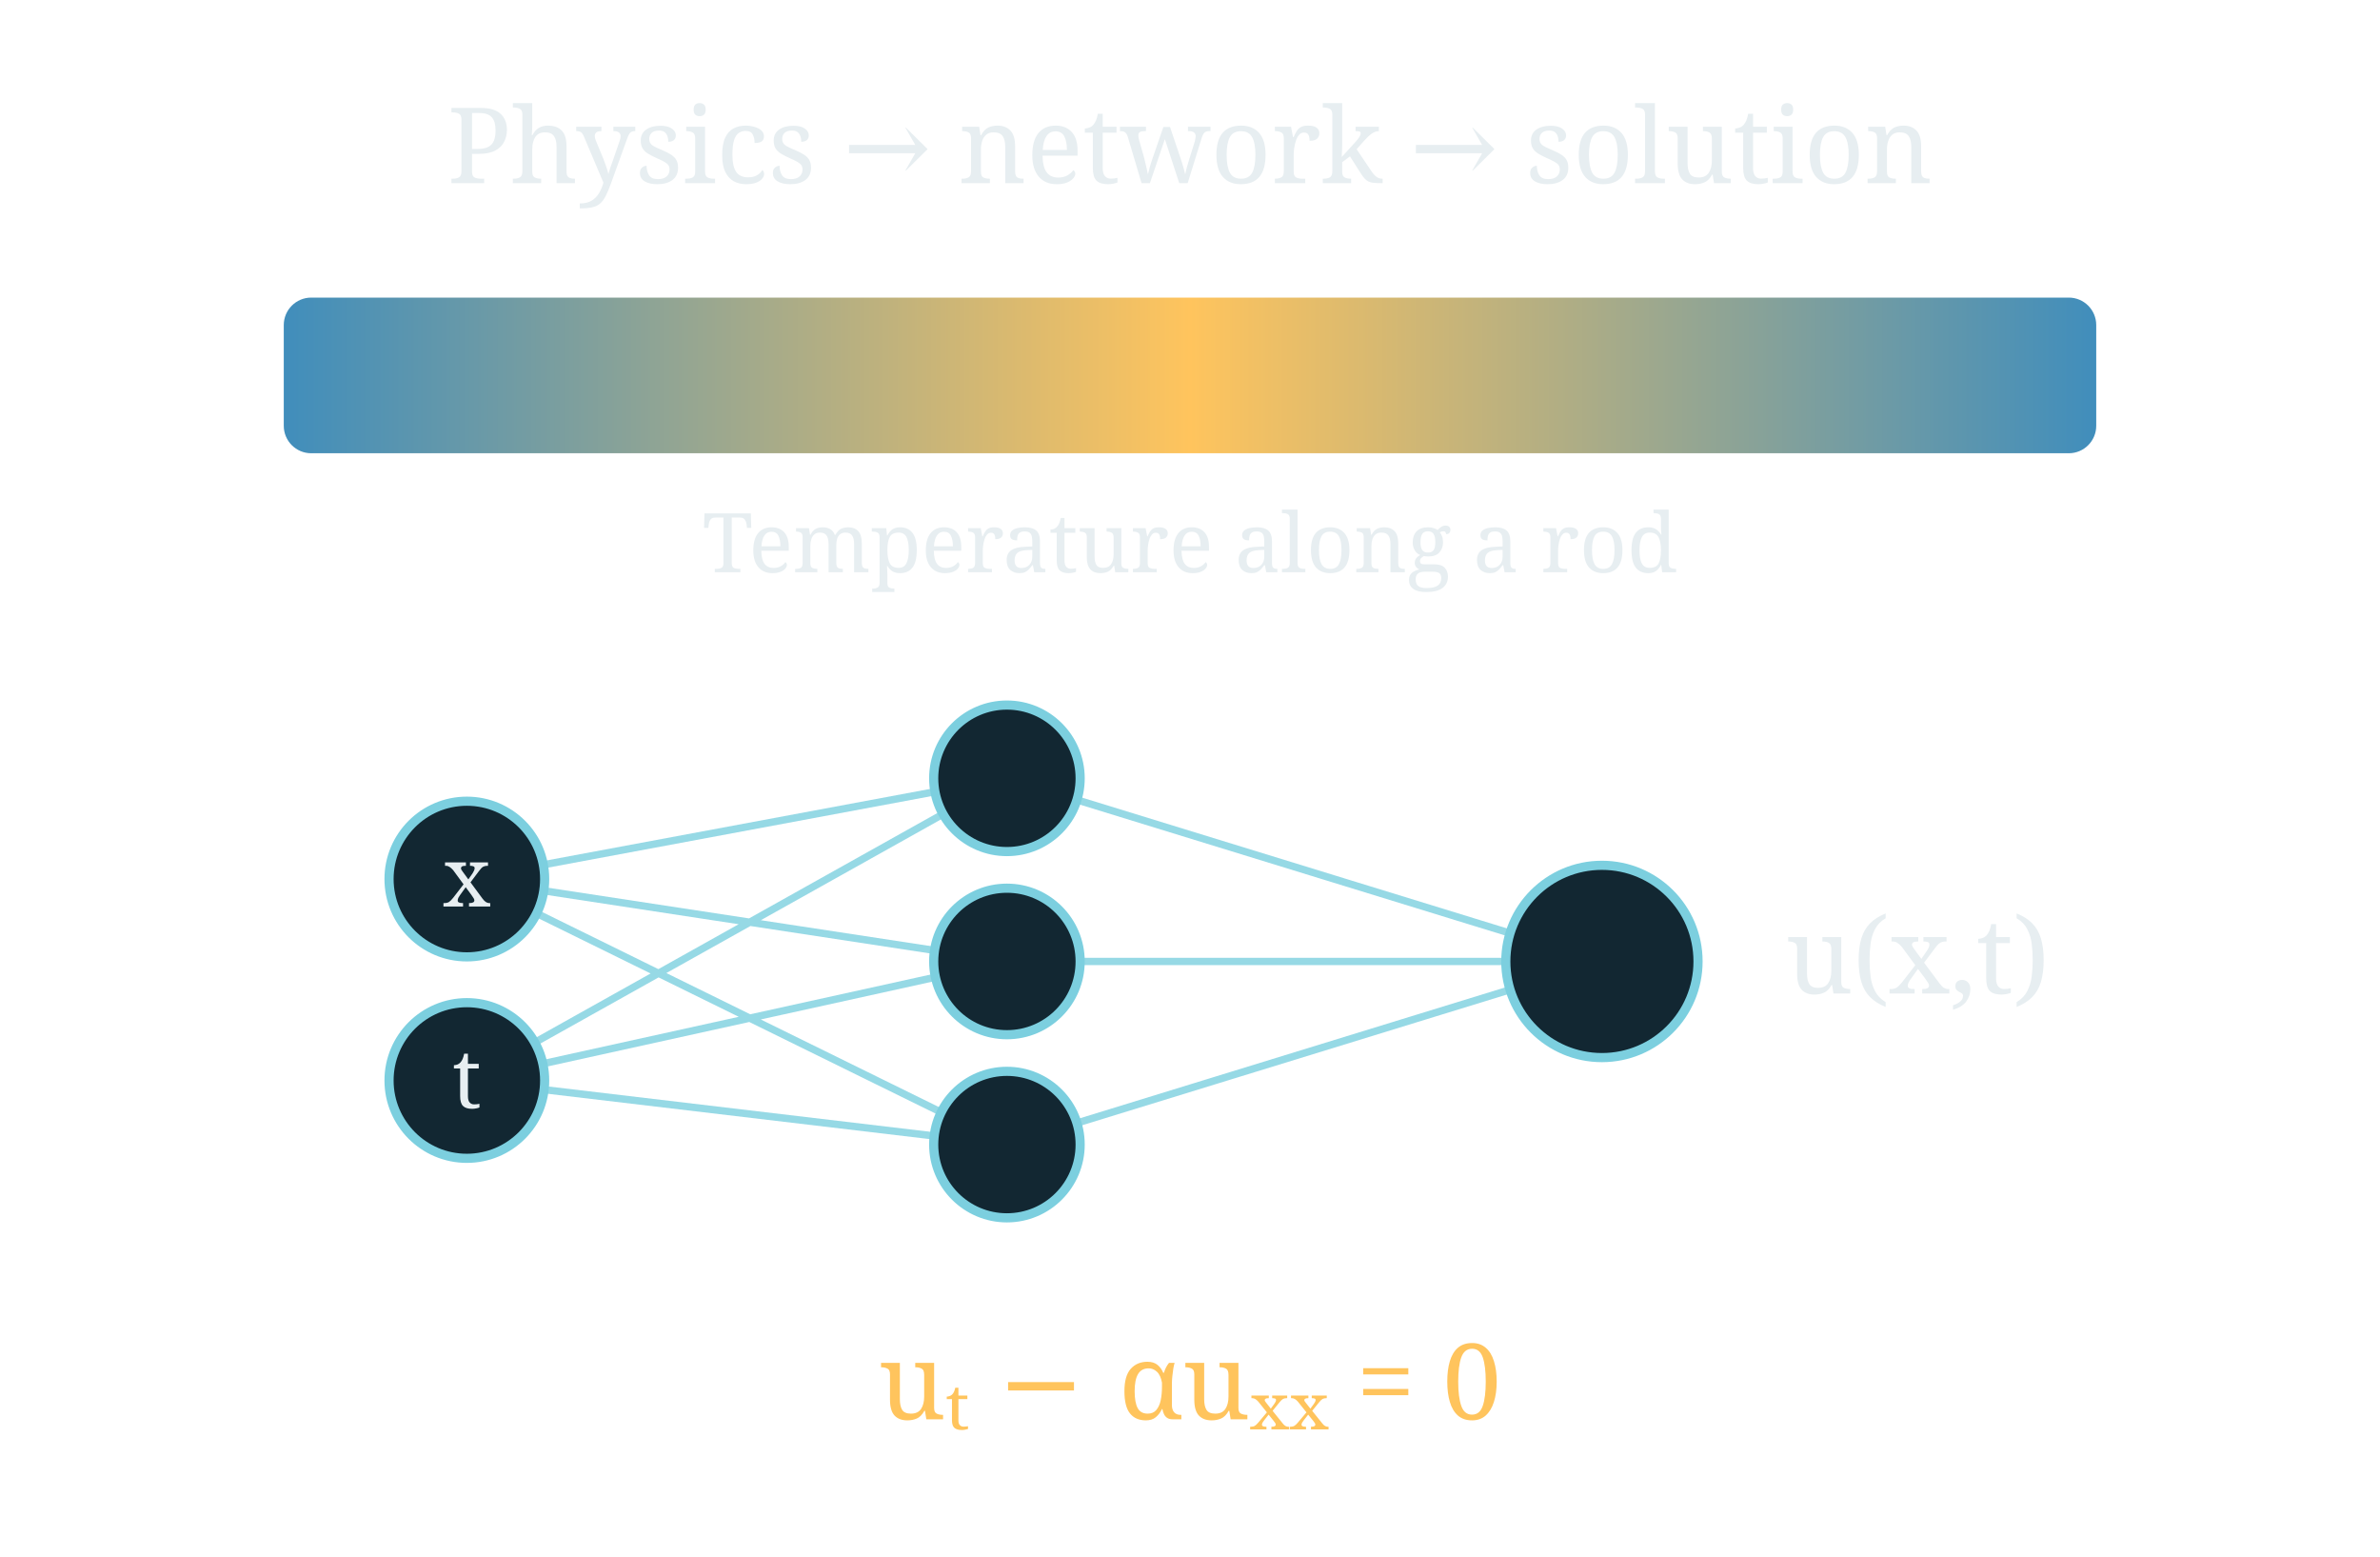
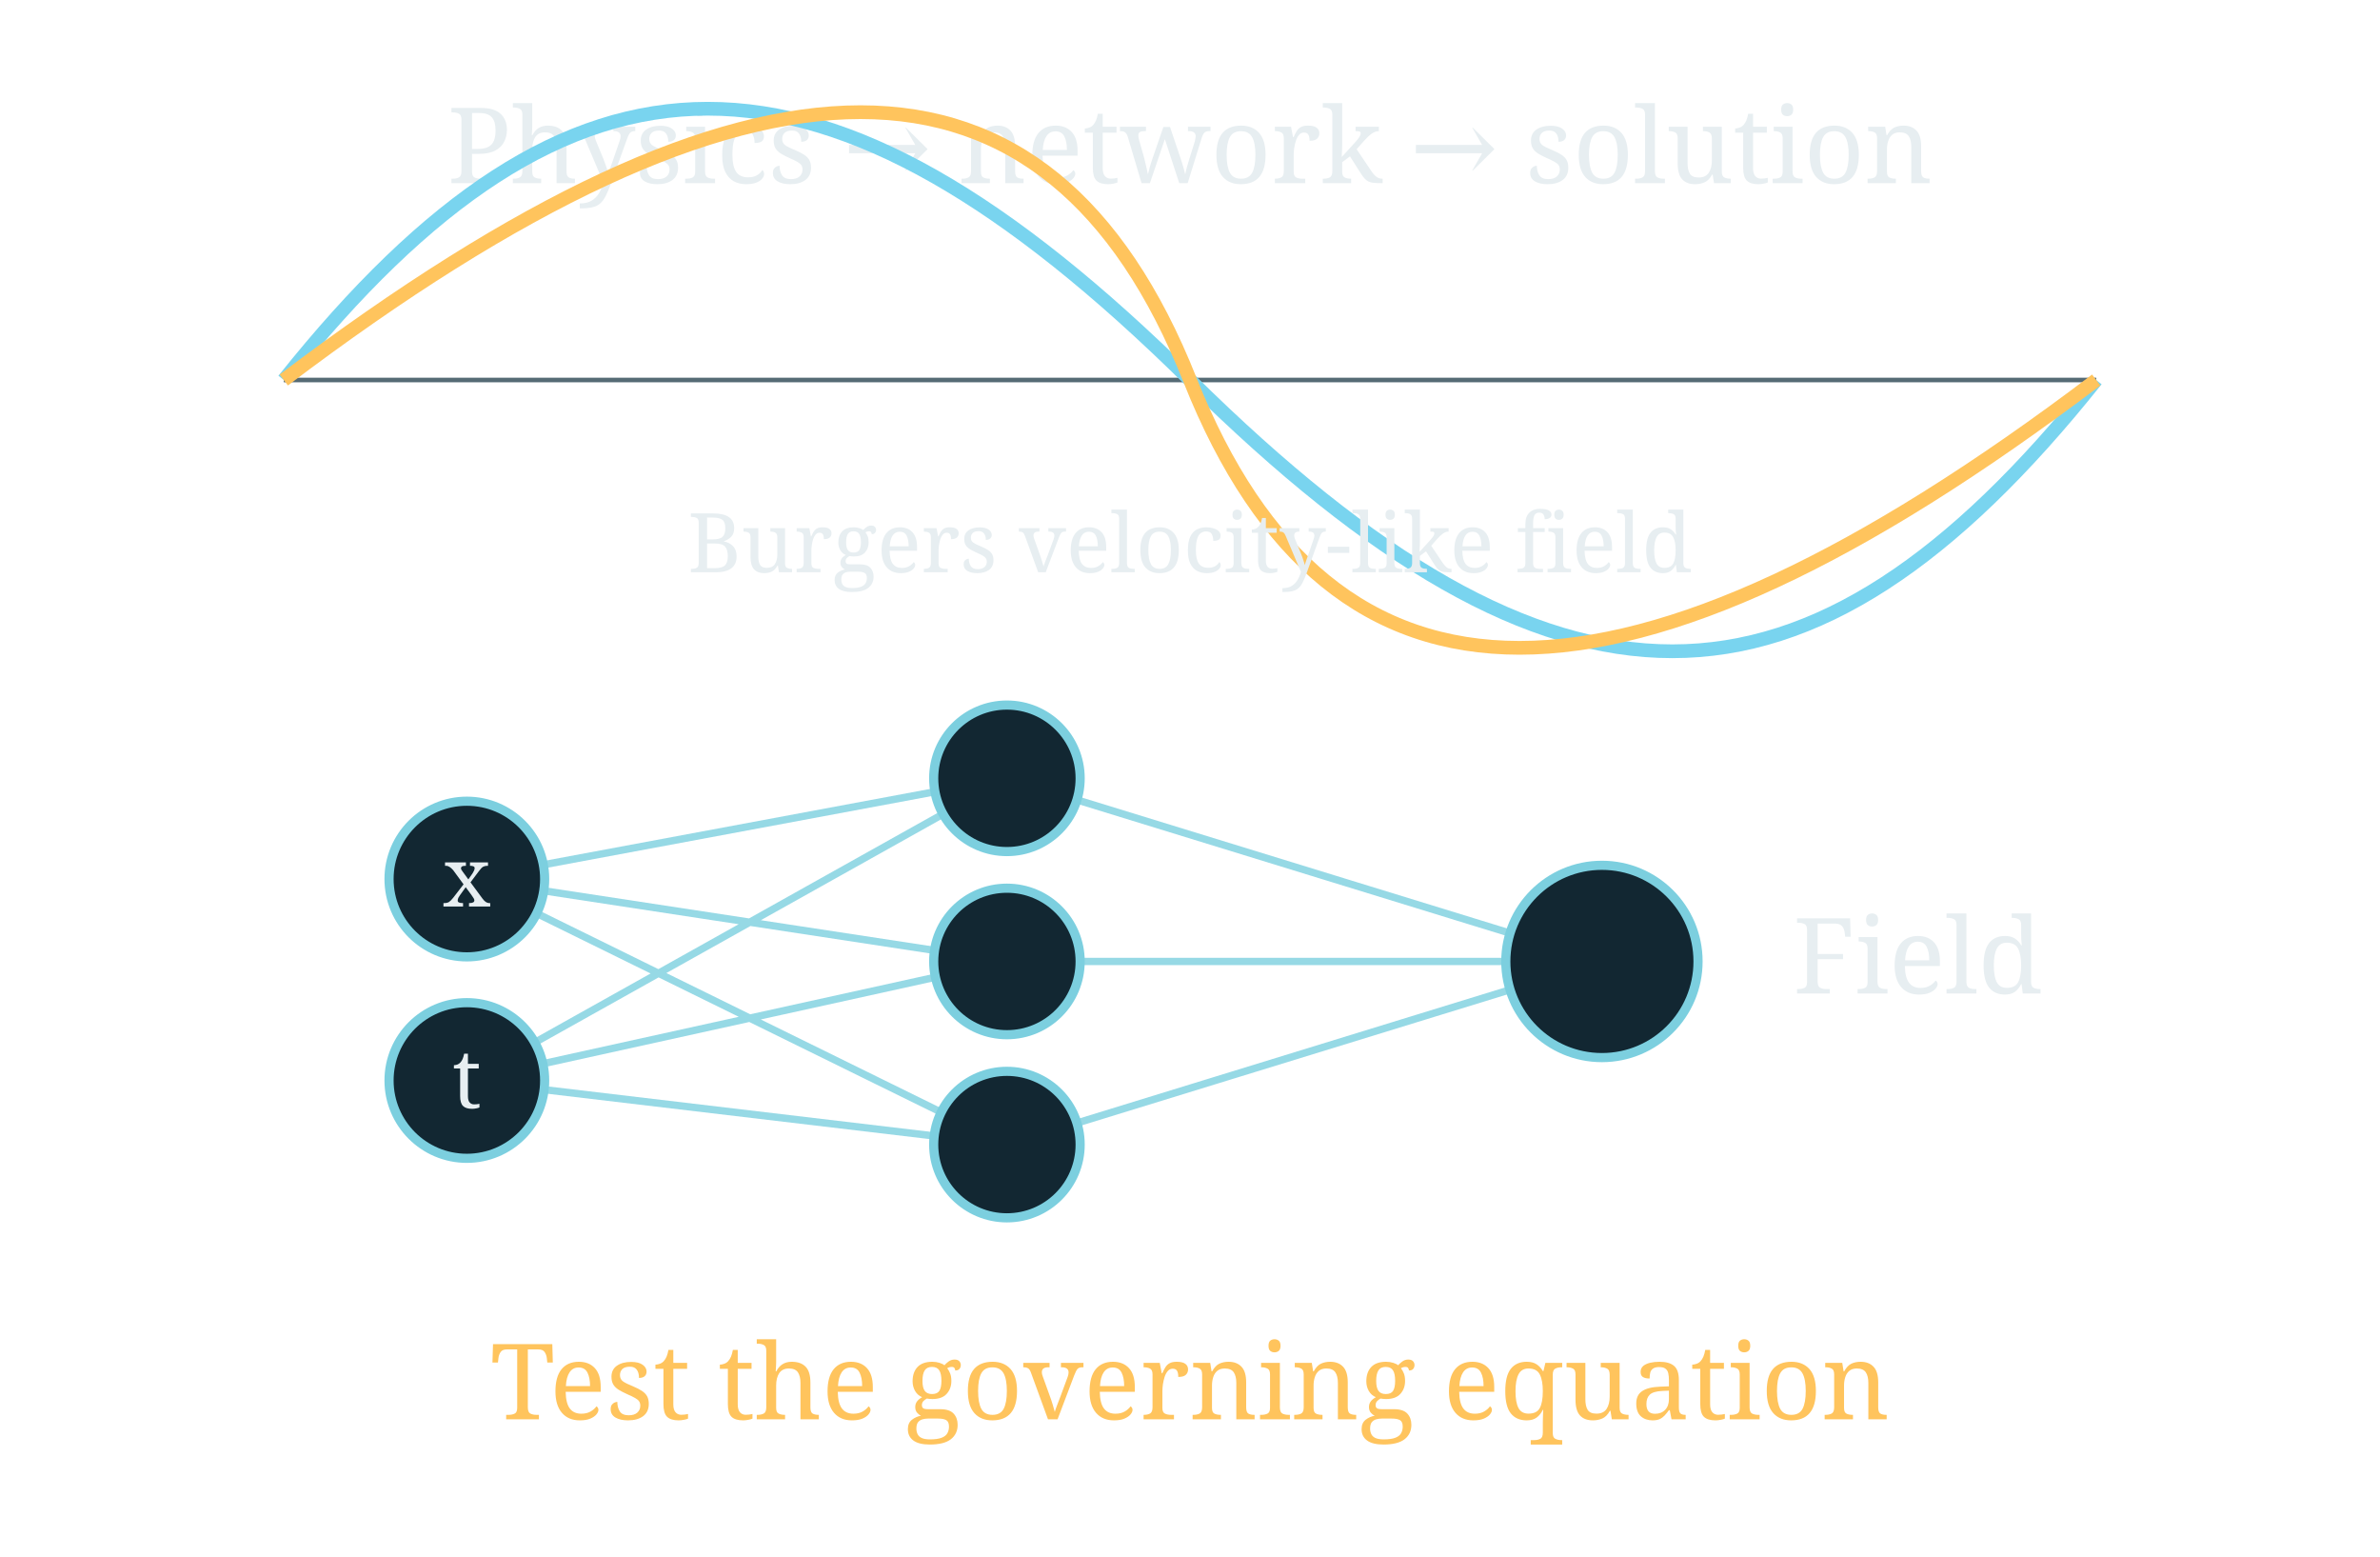
<svg xmlns="http://www.w3.org/2000/svg" viewBox="0 0 520 340" role="img" aria-labelledby="title desc">
  <defs>
    <linearGradient id="heat">
      <stop stop-color="#3e8dbd" />
      <stop offset=".5" stop-color="#ffc45d" />
      <stop offset="1" stop-color="#3e8dbd" />
    </linearGradient>
  </defs>
  <g fill="#e7eef1" font-family="Georgia,serif" text-anchor="middle">
    <text x="260" y="40" font-size="23">Physics → network → solution</text>
-     <rect x="62" y="65" width="396" height="34" rx="6" fill="url(#heat)" />
-     <text x="260" y="125" font-size="18">Temperature along a rod</text>
+     <path d="M62 83H458" stroke="#566b75" />
+     <path d="M62 83C125 4 180 4 260 83S395 162 458 83" fill="none" stroke="#79d4ef" stroke-width="3" />
+     <path d="M62 83C165 5 229 5 260 83S355 161 458 83" fill="none" stroke="#ffc45d" stroke-width="3" />
+     <text x="260" y="125" font-size="18">Burgers velocity-like field</text>
    <g stroke="#7ccfdf" stroke-width="1.6" opacity=".8">
      <path d="M102 192L220 170M102 192L220 210M102 192L220 250M102 236L220 170M102 236L220 210M102 236L220 250M220 170L350 210M220 210L350 210M220 250L350 210" />
    </g>
    <g stroke="#7ccfdf" stroke-width="2" fill="#122732">
      <circle cx="102" cy="192" r="17" />
      <circle cx="102" cy="236" r="17" />
      <circle cx="220" cy="170" r="16" />
      <circle cx="220" cy="210" r="16" />
      <circle cx="220" cy="250" r="16" />
      <circle cx="350" cy="210" r="21" />
    </g>
    <text x="102" y="198" font-size="18">x</text>
    <text x="102" y="242" font-size="18">t</text>
-     <text x="419" y="217" font-size="23">u(x,t)</text>
-     <text x="260" y="310" font-size="23" fill="#ffc45d">uₜ − αuₓₓ = 0</text>
+     <text x="419" y="217" font-size="23">Field</text>
+     <text x="260" y="310" font-size="23" fill="#ffc45d">Test the governing equation</text>
  </g>
</svg>
